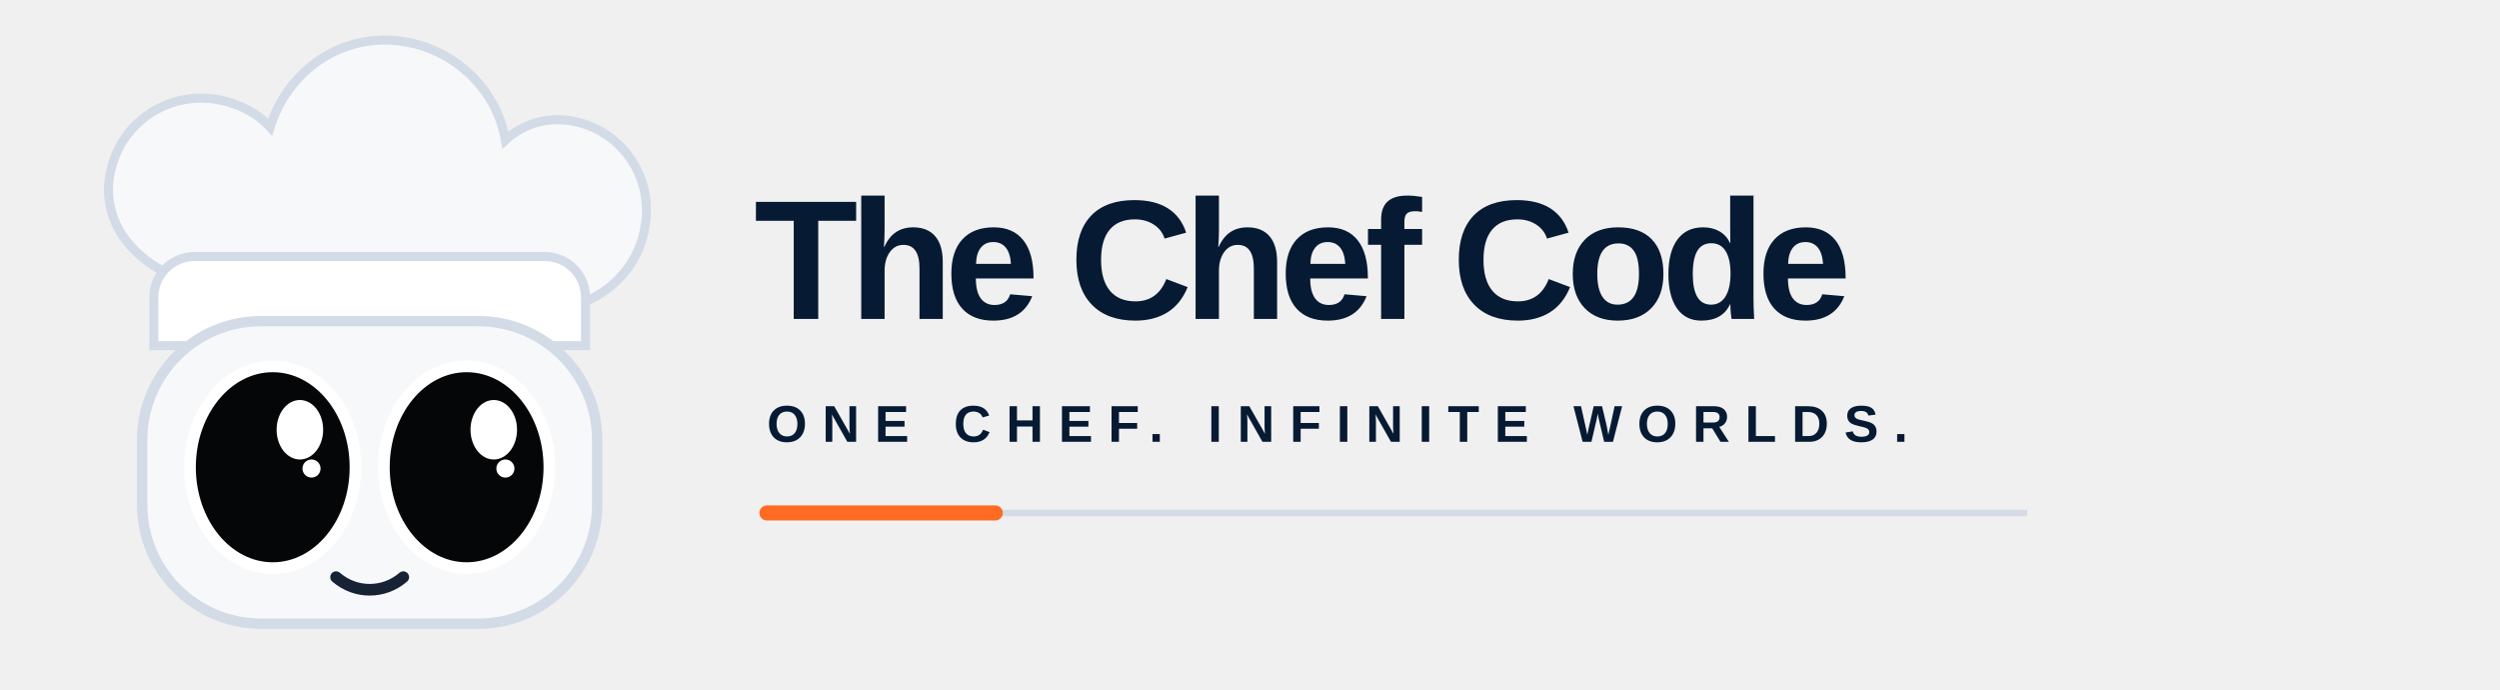
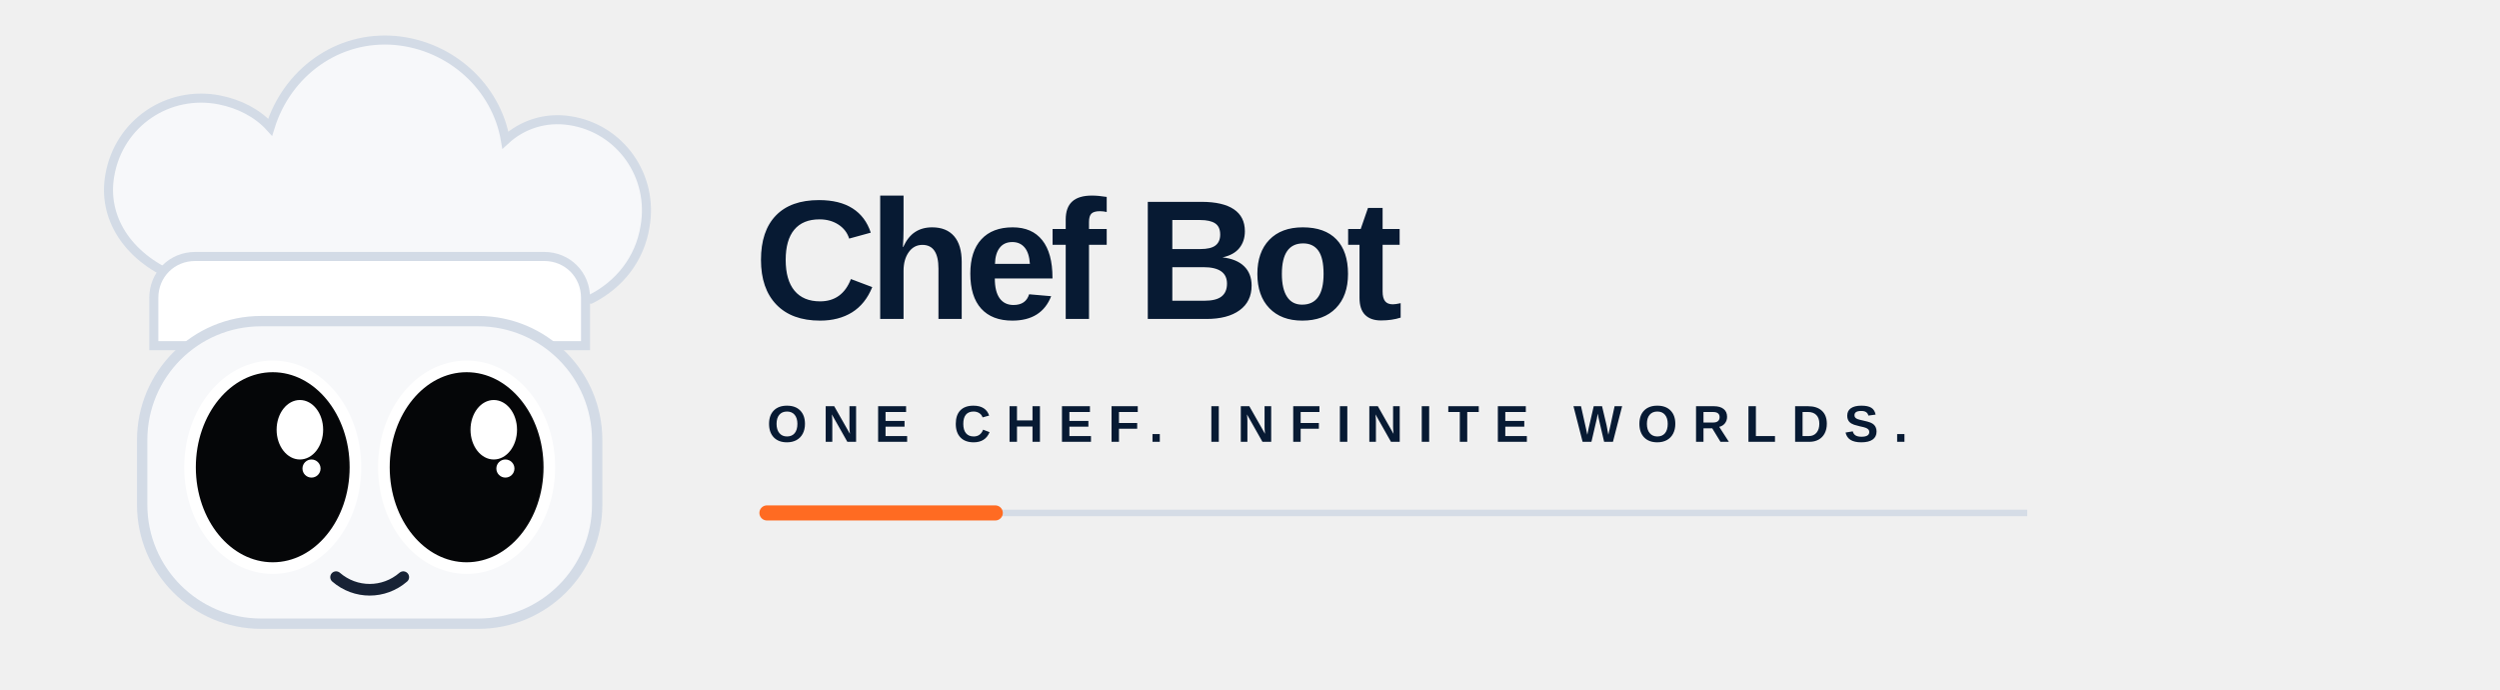
<svg xmlns="http://www.w3.org/2000/svg" viewBox="0 0 1160 320" role="img" aria-labelledby="title desc">
  <g transform="translate(18 5) scale(.6)">
    <path d="M104 205C69 190 49 160 55 127c7-40 45-66 85-58 15 3 29 10 39 21 13-42 52-71 97-67 43 4 78 36 85 77 13-12 31-18 50-15 39 6 65 43 58 82-4 25-20 45-42 56l-323-18Z" fill="#f7f8fa" stroke="#d3dbe6" stroke-width="7" />
    <path d="M121 190h270c18 0 32 14 32 32v37H89v-37c0-18 14-32 32-32Z" fill="#fff" stroke="#d3dbe6" stroke-width="7" />
    <rect x="80" y="240" width="352" height="234" rx="92" fill="#f7f8fa" stroke="#d3dbe6" stroke-width="8" />
    <ellipse cx="181" cy="353" rx="64" ry="78" fill="#050608" stroke="#fff" stroke-width="9" />
    <ellipse cx="331" cy="353" rx="64" ry="78" fill="#050608" stroke="#fff" stroke-width="9" />
    <ellipse cx="202" cy="324" rx="18" ry="23" fill="#fff" />
    <ellipse cx="352" cy="324" rx="18" ry="23" fill="#fff" />
    <circle cx="211" cy="354" r="7" fill="#fff" />
    <circle cx="361" cy="354" r="7" fill="#fff" />
    <path d="M230 438c15 13 37 13 52 0" fill="none" stroke="#172235" stroke-width="9" stroke-linecap="round" />
  </g>
  <g fill="#071A33" font-family="Sora, Arial, sans-serif">
-     <text x="350" y="148" font-size="79" font-weight="750" letter-spacing="-4">The Chef Code</text>
+     <text x="350" y="148" font-size="79" font-weight="750" letter-spacing="-4">Chef Bot</text>
    <text x="356" y="205" font-size="24" font-weight="600" letter-spacing="7">ONE CHEF. INFINITE WORLDS.</text>
  </g>
  <path d="M356 238h585" stroke="#D5DCE6" stroke-width="3" />
  <path d="M356 238h106" stroke="#FF6B22" stroke-width="7" stroke-linecap="round" />
</svg>
